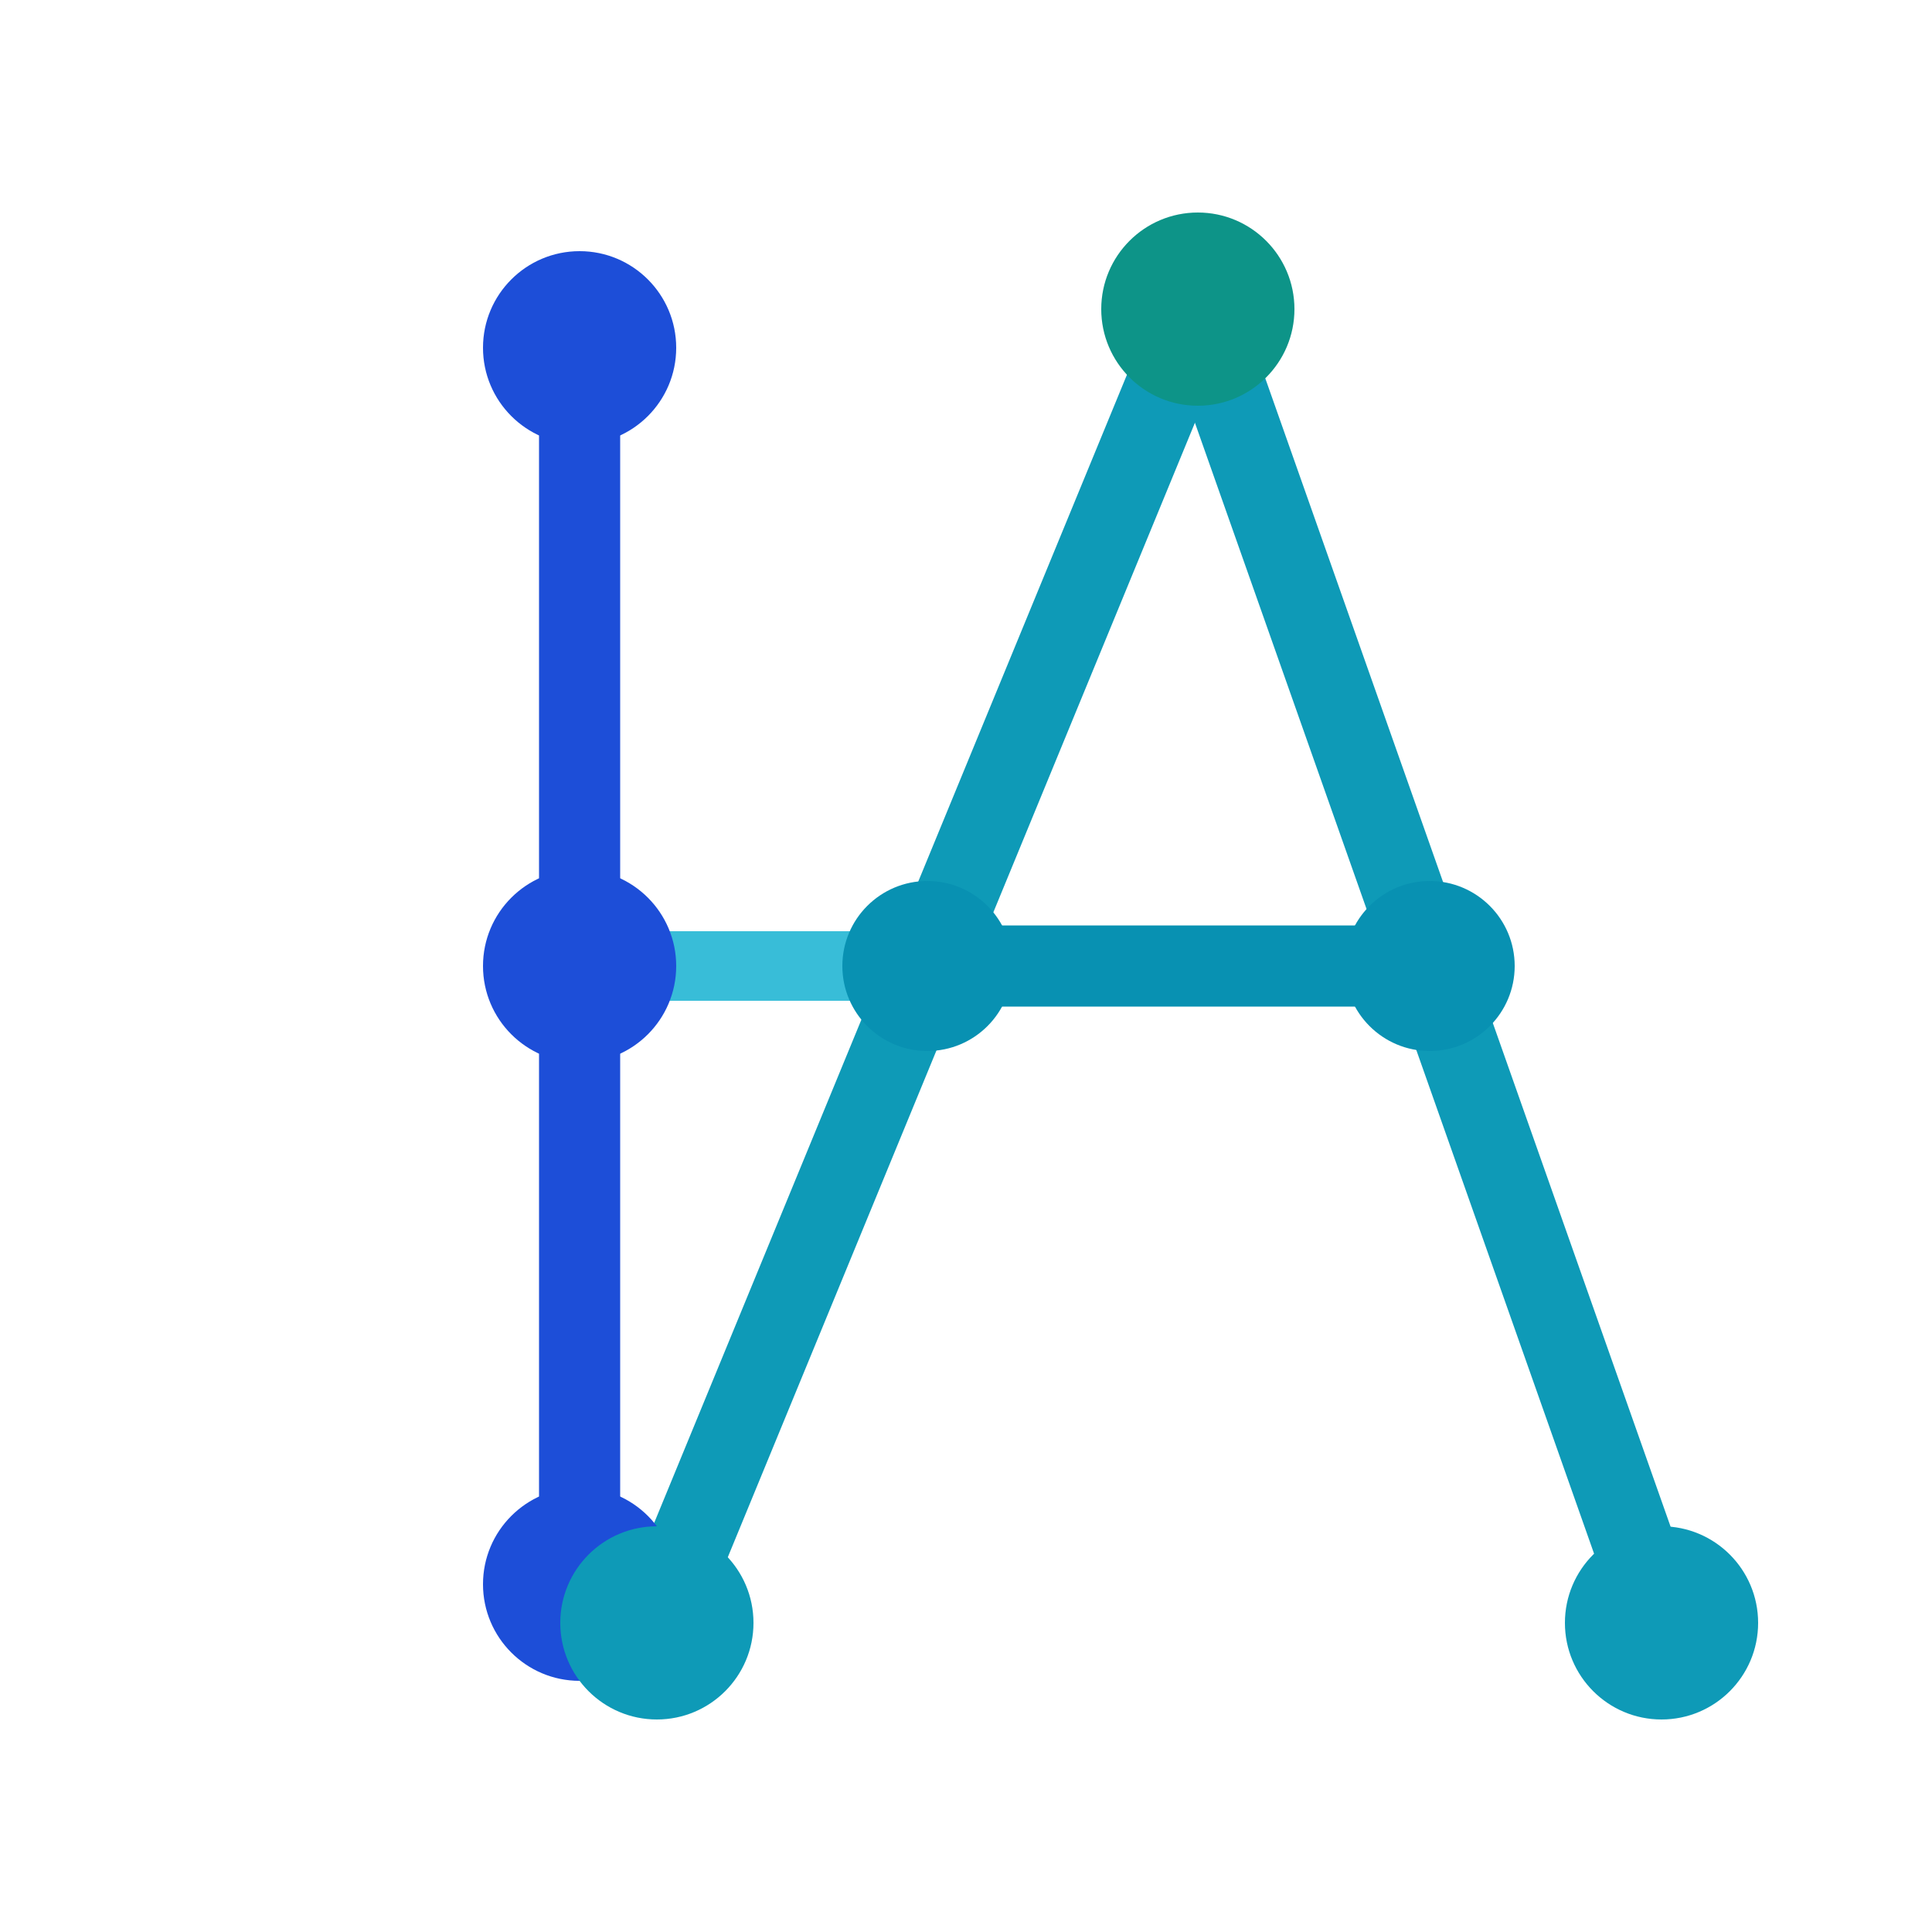
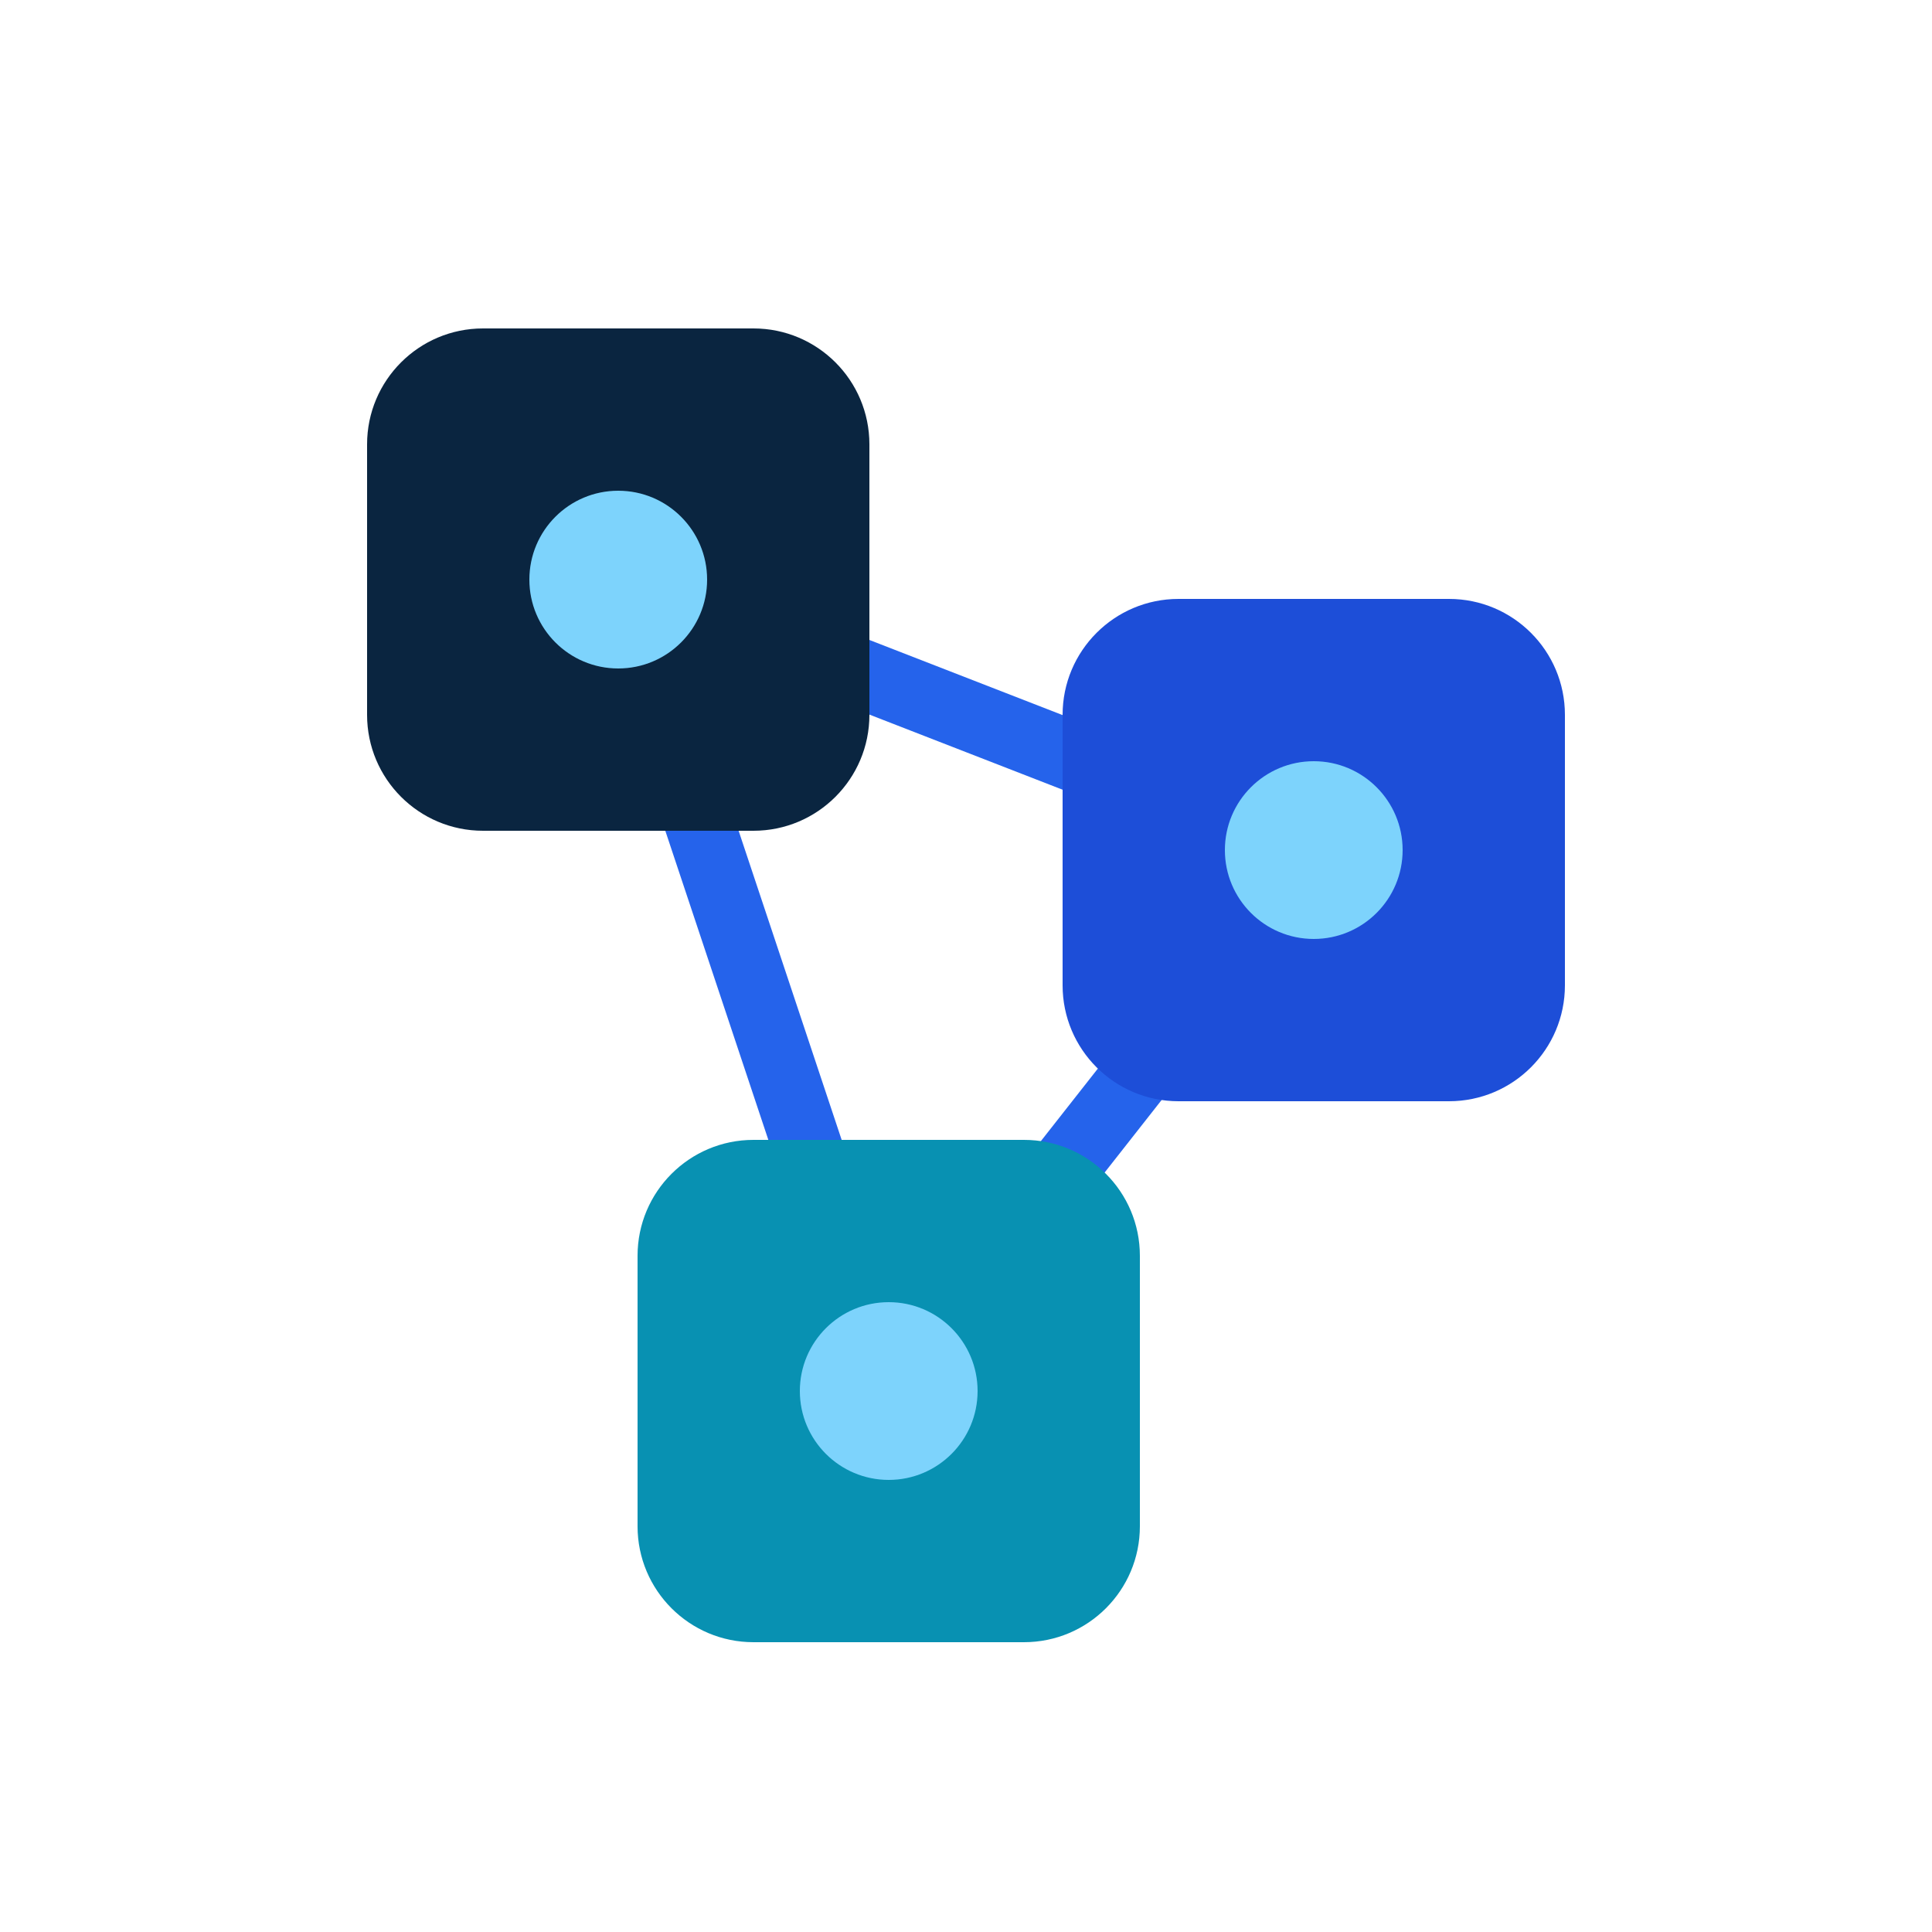
<svg xmlns="http://www.w3.org/2000/svg" viewBox="0 0 100 100" role="img" aria-label="Intelligent Algorithms">
-   <g stroke-linecap="round" stroke-linejoin="round" fill="none" stroke-width="4.2">
-     <line x1="30" y1="18" x2="30" y2="82" stroke="#1d4ed8" />
-     <line x1="30" y1="50" x2="48" y2="50" stroke="#38bdd8" stroke-width="3.6" />
-     <line x1="62" y1="16" x2="34" y2="84" stroke="#0e9ab7" />
-     <line x1="62" y1="16" x2="86" y2="84" stroke="#0e9ab7" />
-     <line x1="48" y1="50" x2="74" y2="50" stroke="#0891b2" />
+   <g stroke="#2563eb" stroke-width="3.6" stroke-linecap="round">
+     <line x1="32" y1="30" x2="68" y2="44" />
+     <line x1="68" y1="44" x2="46" y2="72" />
+     <line x1="32" y1="30" x2="46" y2="72" />
  </g>
  <g>
-     <circle cx="30" cy="18" r="5" fill="#1d4ed8" />
-     <circle cx="30" cy="50" r="5" fill="#1d4ed8" />
-     <circle cx="30" cy="82" r="5" fill="#1d4ed8" />
-     <circle cx="62" cy="16" r="5" fill="#0d9488" />
-     <circle cx="34" cy="84" r="5" fill="#0e9ab7" />
-     <circle cx="86" cy="84" r="5" fill="#0e9ab7" />
-     <circle cx="48" cy="50" r="4.4" fill="#0891b2" />
-     <circle cx="74" cy="50" r="4.4" fill="#0891b2" />
+     <rect x="19" y="17" width="26" height="26" rx="6" fill="#0a2540" />
+     <rect x="55" y="31" width="26" height="26" rx="6" fill="#1d4ed8" />
+     <rect x="33" y="59" width="26" height="26" rx="6" fill="#0891b2" />
+   </g>
+   <g fill="#7dd3fc">
+     <circle cx="32" cy="30" r="4.6" />
+     <circle cx="68" cy="44" r="4.6" />
+     <circle cx="46" cy="72" r="4.6" />
  </g>
</svg>
